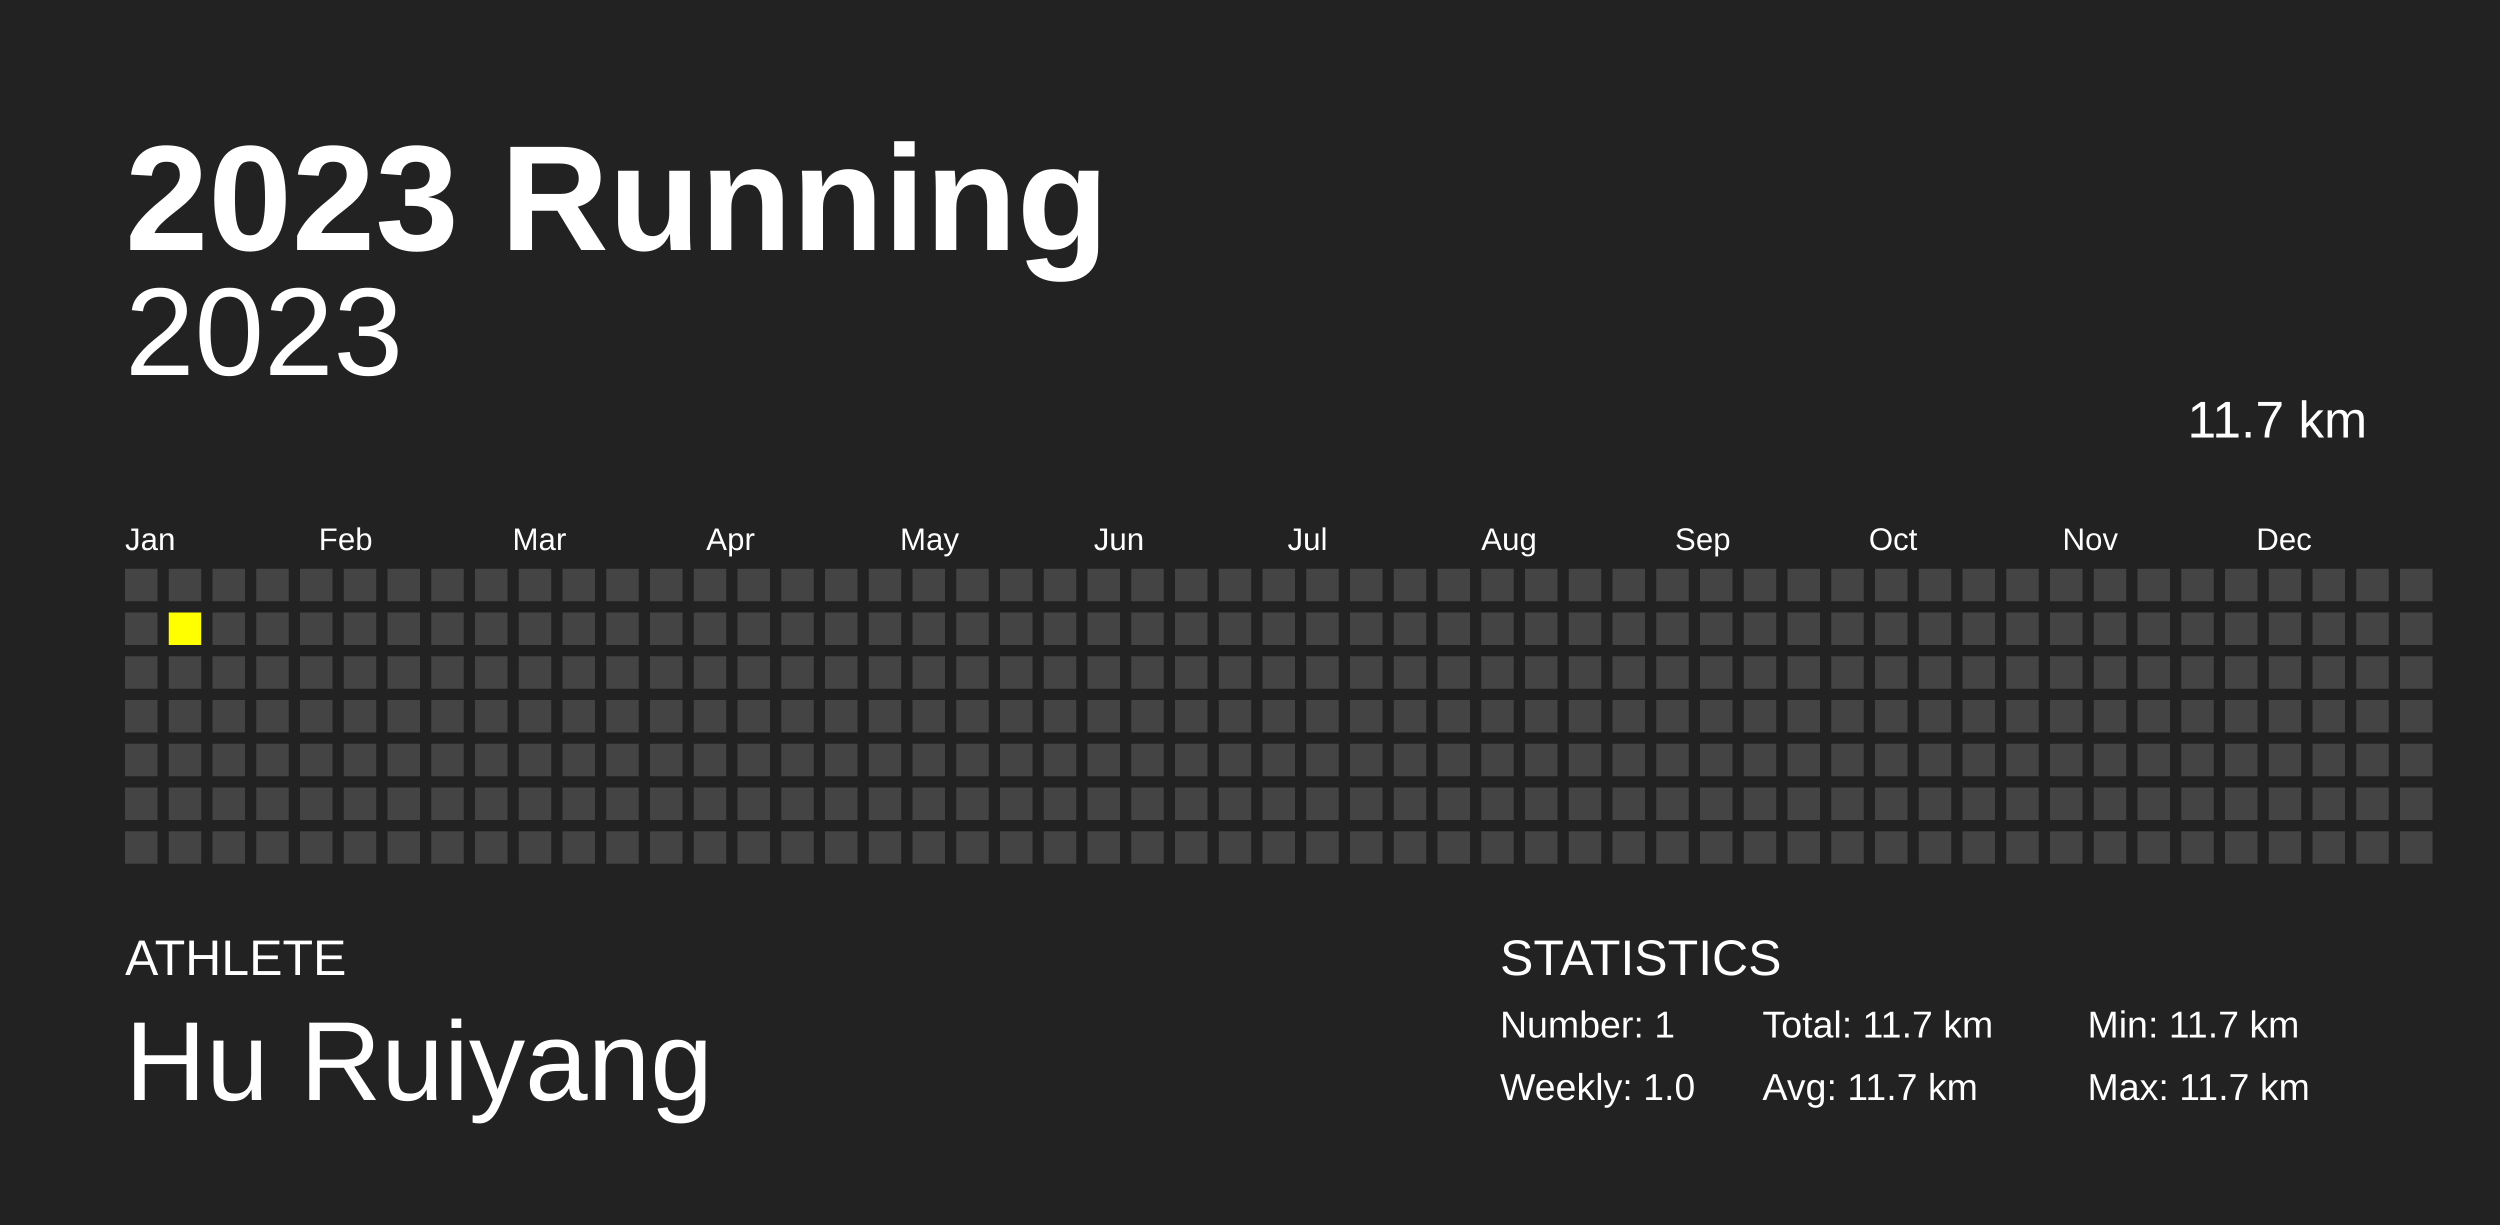
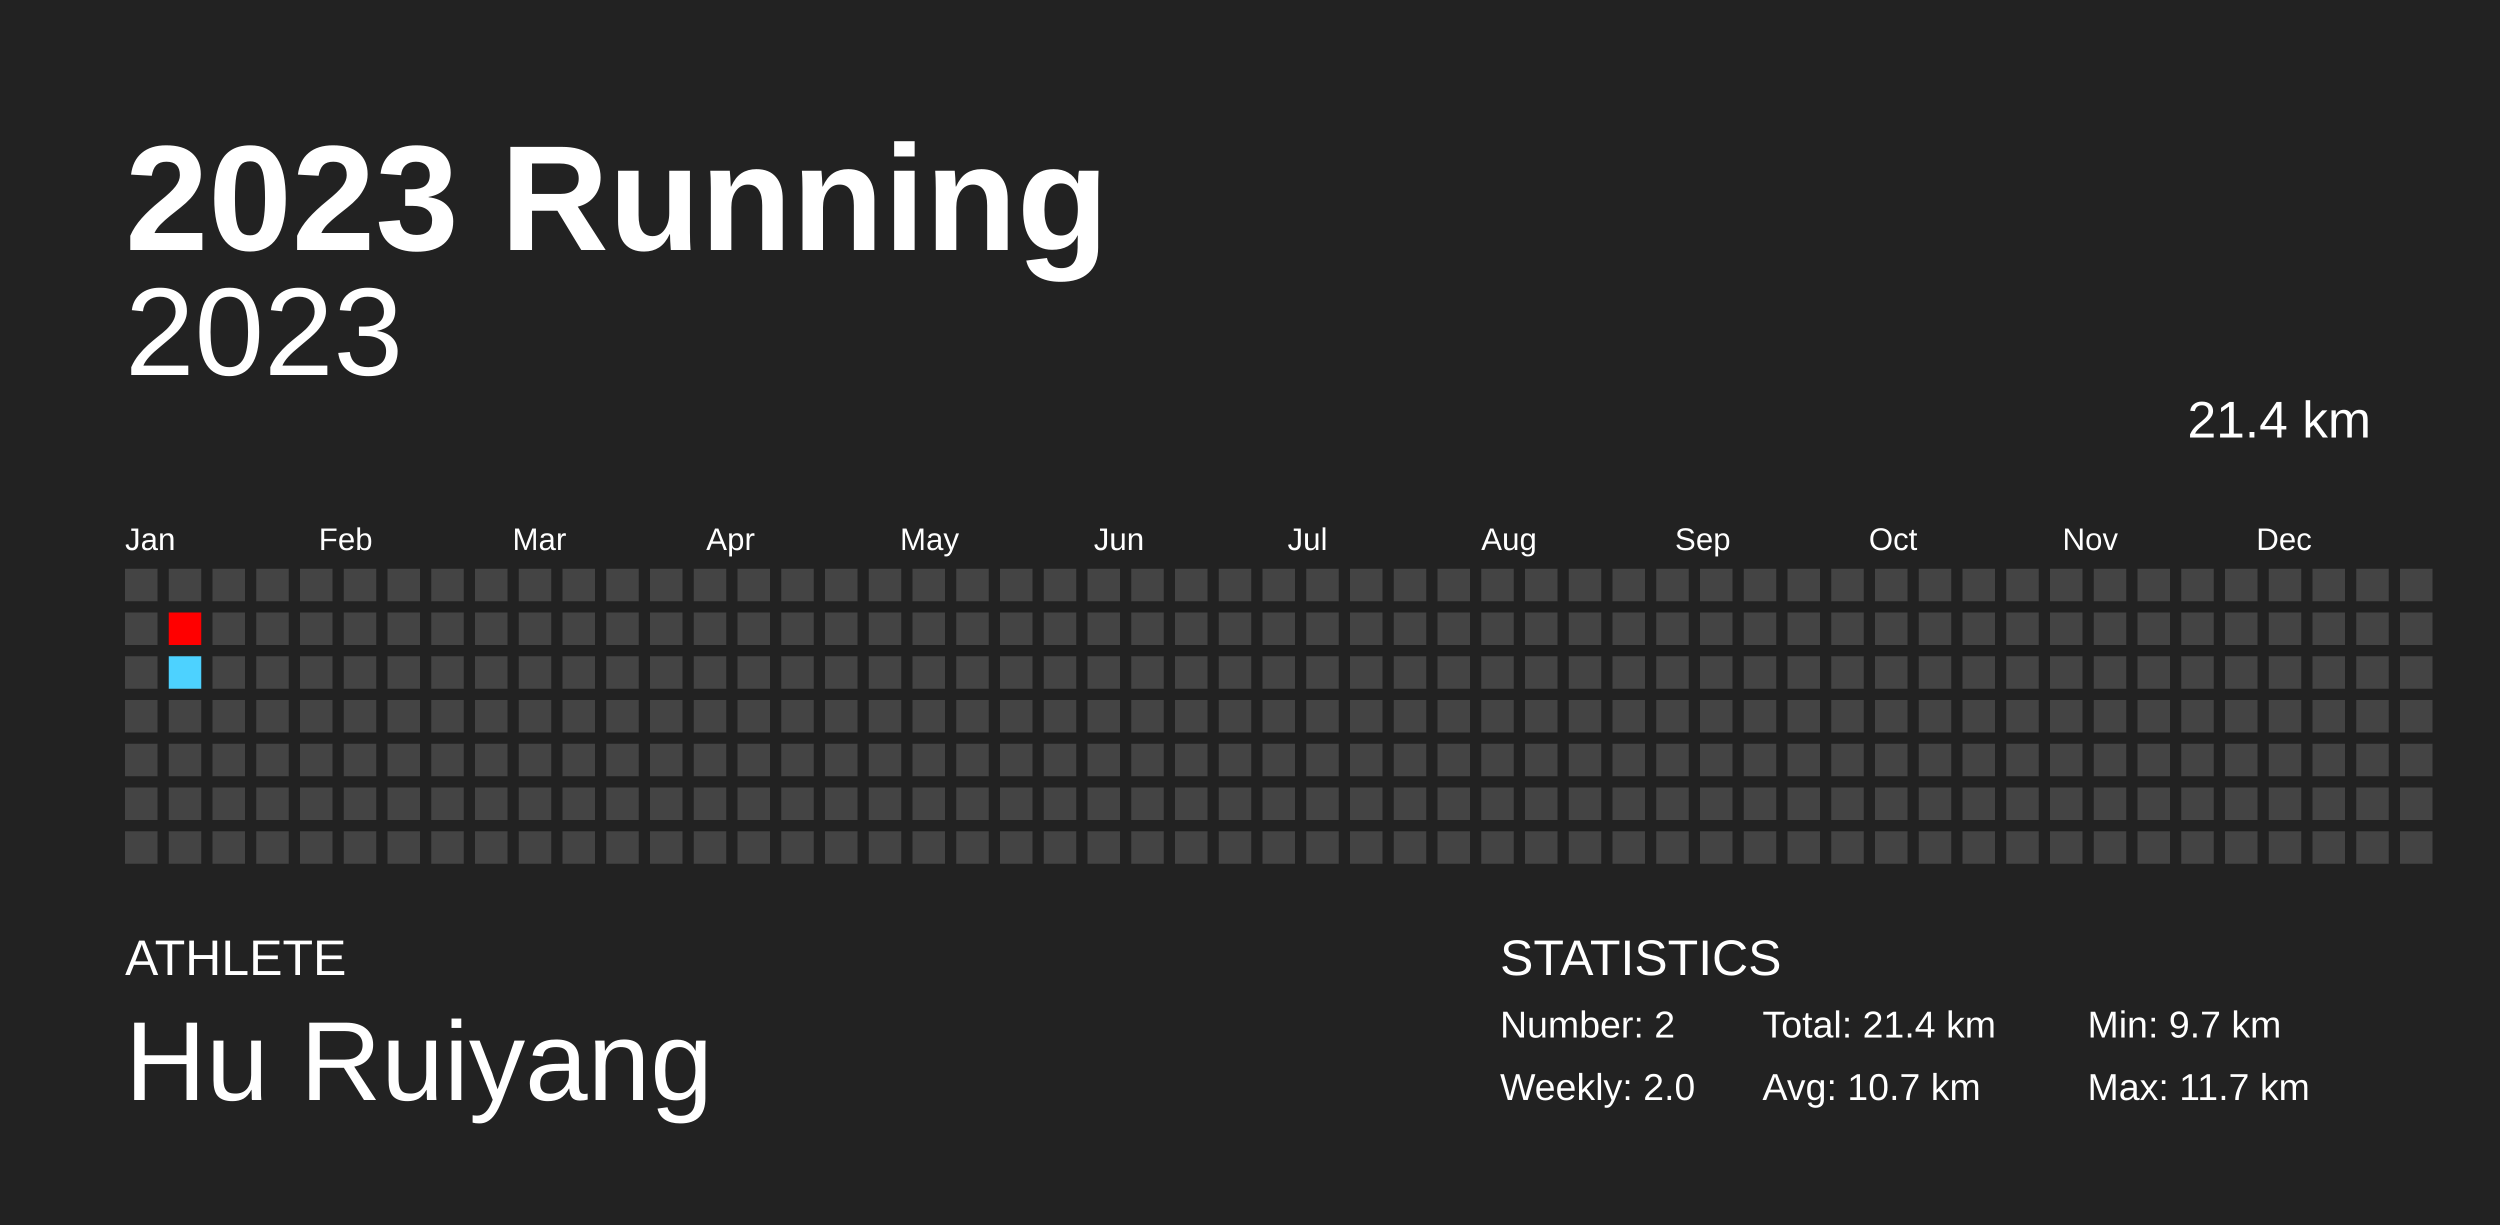
<svg xmlns="http://www.w3.org/2000/svg" baseProfile="full" height="98mm" version="1.1" viewBox="0,0,200,98" width="200mm">
  <defs />
  <rect fill="#222222" height="98" width="200" x="0" y="0" />
  <text fill="#FFFFFF" style="font-size:12px; font-family:Arial; font-weight:bold;" x="10" y="20">2023 Running</text>
  <text fill="#FFFFFF" style="font-size:4px; font-family:Arial" x="10" y="78">ATHLETE</text>
  <text fill="#FFFFFF" style="font-size:9px; font-family:Arial" x="10" y="88">Hu Ruiyang</text>
  <text fill="#FFFFFF" style="font-size:4px; font-family:Arial" x="120" y="78">STATISTICS</text>
-   <text fill="#FFFFFF" style="font-size:3px; font-family:Arial" x="120" y="83">Number: 1</text>
-   <text fill="#FFFFFF" style="font-size:3px; font-family:Arial" x="120" y="88">Weekly: 1.0</text>
-   <text fill="#FFFFFF" style="font-size:3px; font-family:Arial" x="141" y="83">Total: 11.7 km</text>
-   <text fill="#FFFFFF" style="font-size:3px; font-family:Arial" x="141" y="88">Avg: 11.7 km</text>
-   <text fill="#FFFFFF" style="font-size:3px; font-family:Arial" x="167" y="83">Min: 11.7 km</text>
+   <text fill="#FFFFFF" style="font-size:3px; font-family:Arial" x="120" y="83">Number: 2</text>
+   <text fill="#FFFFFF" style="font-size:3px; font-family:Arial" x="120" y="88">Weekly: 2.0</text>
+   <text fill="#FFFFFF" style="font-size:3px; font-family:Arial" x="141" y="83">Total: 21.4 km</text>
+   <text fill="#FFFFFF" style="font-size:3px; font-family:Arial" x="141" y="88">Avg: 10.7 km</text>
+   <text fill="#FFFFFF" style="font-size:3px; font-family:Arial" x="167" y="83">Min: 9.7 km</text>
  <text fill="#FFFFFF" style="font-size:3px; font-family:Arial" x="167" y="88">Max: 11.7 km</text>
  <text alignment-baseline="hanging" fill="#FFFFFF" style="font-size:10.0px; font-family:Arial;" x="10" y="30">2023</text>
-   <text alignment-baseline="hanging" fill="#FFFFFF" style="font-size:4.125px; font-family:Arial;" x="175" y="35">11.7 km</text>
+   <text alignment-baseline="hanging" fill="#FFFFFF" style="font-size:4.125px; font-family:Arial;" x="175" y="35">21.4 km</text>
  <text fill="#FFFFFF" style="font-size:2.5px; font-family:Arial" x="10.0" y="44">Jan</text>
  <text fill="#FFFFFF" style="font-size:2.5px; font-family:Arial" x="25.5" y="44">Feb</text>
  <text fill="#FFFFFF" style="font-size:2.5px; font-family:Arial" x="41.0" y="44">Mar</text>
  <text fill="#FFFFFF" style="font-size:2.5px; font-family:Arial" x="56.5" y="44">Apr</text>
  <text fill="#FFFFFF" style="font-size:2.5px; font-family:Arial" x="72.0" y="44">May</text>
  <text fill="#FFFFFF" style="font-size:2.5px; font-family:Arial" x="87.5" y="44">Jun</text>
  <text fill="#FFFFFF" style="font-size:2.5px; font-family:Arial" x="103.0" y="44">Jul</text>
  <text fill="#FFFFFF" style="font-size:2.5px; font-family:Arial" x="118.5" y="44">Aug</text>
  <text fill="#FFFFFF" style="font-size:2.5px; font-family:Arial" x="134.0" y="44">Sep</text>
  <text fill="#FFFFFF" style="font-size:2.5px; font-family:Arial" x="149.5" y="44">Oct</text>
  <text fill="#FFFFFF" style="font-size:2.5px; font-family:Arial" x="165.0" y="44">Nov</text>
  <text fill="#FFFFFF" style="font-size:2.5px; font-family:Arial" x="180.5" y="44">Dec</text>
  <rect fill="#444444" height="2.6" width="2.6" x="10.0" y="45.5" />
  <rect fill="#444444" height="2.6" width="2.6" x="10.0" y="49.0" />
  <rect fill="#444444" height="2.6" width="2.6" x="10.0" y="52.5" />
  <rect fill="#444444" height="2.6" width="2.6" x="10.0" y="56.0" />
  <rect fill="#444444" height="2.6" width="2.6" x="10.0" y="59.5" />
  <rect fill="#444444" height="2.6" width="2.6" x="10.0" y="63.0" />
  <rect fill="#444444" height="2.6" width="2.6" x="10.0" y="66.5" />
  <rect fill="#444444" height="2.6" width="2.6" x="13.5" y="45.5" />
-   <rect fill="yellow" height="2.6" width="2.6" x="13.5" y="49.0" />
-   <rect fill="#444444" height="2.6" width="2.6" x="13.5" y="52.5" />
+   <rect fill="#ff0000" height="2.6" width="2.6" x="13.5" y="49.0" />
+   <rect fill="#4dd2ff" height="2.6" width="2.6" x="13.5" y="52.5" />
  <rect fill="#444444" height="2.6" width="2.6" x="13.5" y="56.0" />
  <rect fill="#444444" height="2.6" width="2.6" x="13.5" y="59.5" />
  <rect fill="#444444" height="2.6" width="2.6" x="13.5" y="63.0" />
  <rect fill="#444444" height="2.6" width="2.6" x="13.5" y="66.5" />
  <rect fill="#444444" height="2.6" width="2.6" x="17.0" y="45.5" />
  <rect fill="#444444" height="2.6" width="2.6" x="17.0" y="49.0" />
  <rect fill="#444444" height="2.6" width="2.6" x="17.0" y="52.5" />
  <rect fill="#444444" height="2.6" width="2.6" x="17.0" y="56.0" />
  <rect fill="#444444" height="2.6" width="2.6" x="17.0" y="59.5" />
  <rect fill="#444444" height="2.6" width="2.6" x="17.0" y="63.0" />
  <rect fill="#444444" height="2.6" width="2.6" x="17.0" y="66.5" />
  <rect fill="#444444" height="2.6" width="2.6" x="20.5" y="45.5" />
  <rect fill="#444444" height="2.6" width="2.6" x="20.5" y="49.0" />
  <rect fill="#444444" height="2.6" width="2.6" x="20.5" y="52.5" />
  <rect fill="#444444" height="2.6" width="2.6" x="20.5" y="56.0" />
  <rect fill="#444444" height="2.6" width="2.6" x="20.5" y="59.5" />
  <rect fill="#444444" height="2.6" width="2.6" x="20.5" y="63.0" />
  <rect fill="#444444" height="2.6" width="2.6" x="20.5" y="66.5" />
  <rect fill="#444444" height="2.6" width="2.6" x="24.0" y="45.5" />
  <rect fill="#444444" height="2.6" width="2.6" x="24.0" y="49.0" />
  <rect fill="#444444" height="2.6" width="2.6" x="24.0" y="52.5" />
  <rect fill="#444444" height="2.6" width="2.6" x="24.0" y="56.0" />
  <rect fill="#444444" height="2.6" width="2.6" x="24.0" y="59.5" />
  <rect fill="#444444" height="2.6" width="2.6" x="24.0" y="63.0" />
  <rect fill="#444444" height="2.6" width="2.6" x="24.0" y="66.5" />
  <rect fill="#444444" height="2.6" width="2.6" x="27.5" y="45.5" />
  <rect fill="#444444" height="2.6" width="2.6" x="27.5" y="49.0" />
  <rect fill="#444444" height="2.6" width="2.6" x="27.5" y="52.5" />
  <rect fill="#444444" height="2.6" width="2.6" x="27.5" y="56.0" />
  <rect fill="#444444" height="2.6" width="2.6" x="27.5" y="59.5" />
  <rect fill="#444444" height="2.6" width="2.6" x="27.5" y="63.0" />
  <rect fill="#444444" height="2.6" width="2.6" x="27.5" y="66.5" />
  <rect fill="#444444" height="2.6" width="2.6" x="31.0" y="45.5" />
  <rect fill="#444444" height="2.6" width="2.6" x="31.0" y="49.0" />
  <rect fill="#444444" height="2.6" width="2.6" x="31.0" y="52.5" />
  <rect fill="#444444" height="2.6" width="2.6" x="31.0" y="56.0" />
  <rect fill="#444444" height="2.6" width="2.6" x="31.0" y="59.5" />
  <rect fill="#444444" height="2.6" width="2.6" x="31.0" y="63.0" />
  <rect fill="#444444" height="2.6" width="2.6" x="31.0" y="66.5" />
  <rect fill="#444444" height="2.6" width="2.6" x="34.5" y="45.5" />
  <rect fill="#444444" height="2.6" width="2.6" x="34.5" y="49.0" />
  <rect fill="#444444" height="2.6" width="2.6" x="34.5" y="52.5" />
  <rect fill="#444444" height="2.6" width="2.6" x="34.5" y="56.0" />
  <rect fill="#444444" height="2.6" width="2.6" x="34.5" y="59.5" />
  <rect fill="#444444" height="2.6" width="2.6" x="34.5" y="63.0" />
  <rect fill="#444444" height="2.6" width="2.6" x="34.5" y="66.5" />
  <rect fill="#444444" height="2.6" width="2.6" x="38.0" y="45.5" />
  <rect fill="#444444" height="2.6" width="2.6" x="38.0" y="49.0" />
  <rect fill="#444444" height="2.6" width="2.6" x="38.0" y="52.5" />
  <rect fill="#444444" height="2.6" width="2.6" x="38.0" y="56.0" />
  <rect fill="#444444" height="2.6" width="2.6" x="38.0" y="59.5" />
  <rect fill="#444444" height="2.6" width="2.6" x="38.0" y="63.0" />
  <rect fill="#444444" height="2.6" width="2.6" x="38.0" y="66.5" />
  <rect fill="#444444" height="2.6" width="2.6" x="41.5" y="45.5" />
  <rect fill="#444444" height="2.6" width="2.6" x="41.5" y="49.0" />
  <rect fill="#444444" height="2.6" width="2.6" x="41.5" y="52.5" />
  <rect fill="#444444" height="2.6" width="2.6" x="41.5" y="56.0" />
  <rect fill="#444444" height="2.6" width="2.6" x="41.5" y="59.5" />
  <rect fill="#444444" height="2.6" width="2.6" x="41.5" y="63.0" />
  <rect fill="#444444" height="2.6" width="2.6" x="41.5" y="66.5" />
  <rect fill="#444444" height="2.6" width="2.6" x="45.0" y="45.5" />
  <rect fill="#444444" height="2.6" width="2.6" x="45.0" y="49.0" />
  <rect fill="#444444" height="2.6" width="2.6" x="45.0" y="52.5" />
  <rect fill="#444444" height="2.6" width="2.6" x="45.0" y="56.0" />
  <rect fill="#444444" height="2.6" width="2.6" x="45.0" y="59.5" />
  <rect fill="#444444" height="2.6" width="2.6" x="45.0" y="63.0" />
  <rect fill="#444444" height="2.6" width="2.6" x="45.0" y="66.5" />
  <rect fill="#444444" height="2.6" width="2.6" x="48.5" y="45.5" />
  <rect fill="#444444" height="2.6" width="2.6" x="48.5" y="49.0" />
  <rect fill="#444444" height="2.6" width="2.6" x="48.5" y="52.5" />
  <rect fill="#444444" height="2.6" width="2.6" x="48.5" y="56.0" />
  <rect fill="#444444" height="2.6" width="2.6" x="48.5" y="59.5" />
  <rect fill="#444444" height="2.6" width="2.6" x="48.5" y="63.0" />
  <rect fill="#444444" height="2.6" width="2.6" x="48.5" y="66.5" />
  <rect fill="#444444" height="2.6" width="2.6" x="52.0" y="45.5" />
  <rect fill="#444444" height="2.6" width="2.6" x="52.0" y="49.0" />
  <rect fill="#444444" height="2.6" width="2.6" x="52.0" y="52.5" />
  <rect fill="#444444" height="2.6" width="2.6" x="52.0" y="56.0" />
  <rect fill="#444444" height="2.6" width="2.6" x="52.0" y="59.5" />
  <rect fill="#444444" height="2.6" width="2.6" x="52.0" y="63.0" />
  <rect fill="#444444" height="2.6" width="2.6" x="52.0" y="66.5" />
  <rect fill="#444444" height="2.6" width="2.6" x="55.5" y="45.5" />
  <rect fill="#444444" height="2.6" width="2.6" x="55.5" y="49.0" />
  <rect fill="#444444" height="2.6" width="2.6" x="55.5" y="52.5" />
  <rect fill="#444444" height="2.6" width="2.6" x="55.5" y="56.0" />
  <rect fill="#444444" height="2.6" width="2.6" x="55.5" y="59.5" />
  <rect fill="#444444" height="2.6" width="2.6" x="55.5" y="63.0" />
  <rect fill="#444444" height="2.6" width="2.6" x="55.5" y="66.5" />
  <rect fill="#444444" height="2.6" width="2.6" x="59.0" y="45.5" />
  <rect fill="#444444" height="2.6" width="2.6" x="59.0" y="49.0" />
  <rect fill="#444444" height="2.6" width="2.6" x="59.0" y="52.5" />
  <rect fill="#444444" height="2.6" width="2.6" x="59.0" y="56.0" />
  <rect fill="#444444" height="2.6" width="2.6" x="59.0" y="59.5" />
  <rect fill="#444444" height="2.6" width="2.6" x="59.0" y="63.0" />
  <rect fill="#444444" height="2.6" width="2.6" x="59.0" y="66.5" />
  <rect fill="#444444" height="2.6" width="2.6" x="62.5" y="45.5" />
  <rect fill="#444444" height="2.6" width="2.6" x="62.5" y="49.0" />
  <rect fill="#444444" height="2.6" width="2.6" x="62.5" y="52.5" />
  <rect fill="#444444" height="2.6" width="2.6" x="62.5" y="56.0" />
  <rect fill="#444444" height="2.6" width="2.6" x="62.5" y="59.5" />
  <rect fill="#444444" height="2.6" width="2.6" x="62.5" y="63.0" />
  <rect fill="#444444" height="2.6" width="2.6" x="62.5" y="66.5" />
  <rect fill="#444444" height="2.6" width="2.6" x="66.0" y="45.5" />
  <rect fill="#444444" height="2.6" width="2.6" x="66.0" y="49.0" />
  <rect fill="#444444" height="2.6" width="2.6" x="66.0" y="52.5" />
  <rect fill="#444444" height="2.6" width="2.6" x="66.0" y="56.0" />
  <rect fill="#444444" height="2.6" width="2.6" x="66.0" y="59.5" />
  <rect fill="#444444" height="2.6" width="2.6" x="66.0" y="63.0" />
  <rect fill="#444444" height="2.6" width="2.6" x="66.0" y="66.5" />
  <rect fill="#444444" height="2.6" width="2.6" x="69.5" y="45.5" />
  <rect fill="#444444" height="2.6" width="2.6" x="69.5" y="49.0" />
  <rect fill="#444444" height="2.6" width="2.6" x="69.5" y="52.5" />
  <rect fill="#444444" height="2.6" width="2.6" x="69.5" y="56.0" />
  <rect fill="#444444" height="2.6" width="2.6" x="69.5" y="59.5" />
  <rect fill="#444444" height="2.6" width="2.6" x="69.5" y="63.0" />
  <rect fill="#444444" height="2.6" width="2.6" x="69.5" y="66.5" />
  <rect fill="#444444" height="2.6" width="2.6" x="73.0" y="45.5" />
  <rect fill="#444444" height="2.6" width="2.6" x="73.0" y="49.0" />
  <rect fill="#444444" height="2.6" width="2.6" x="73.0" y="52.5" />
  <rect fill="#444444" height="2.6" width="2.6" x="73.0" y="56.0" />
  <rect fill="#444444" height="2.6" width="2.6" x="73.0" y="59.5" />
  <rect fill="#444444" height="2.6" width="2.6" x="73.0" y="63.0" />
  <rect fill="#444444" height="2.6" width="2.6" x="73.0" y="66.5" />
  <rect fill="#444444" height="2.6" width="2.6" x="76.5" y="45.5" />
  <rect fill="#444444" height="2.6" width="2.6" x="76.5" y="49.0" />
  <rect fill="#444444" height="2.6" width="2.6" x="76.5" y="52.5" />
  <rect fill="#444444" height="2.6" width="2.6" x="76.5" y="56.0" />
  <rect fill="#444444" height="2.6" width="2.6" x="76.5" y="59.5" />
  <rect fill="#444444" height="2.6" width="2.6" x="76.5" y="63.0" />
  <rect fill="#444444" height="2.6" width="2.6" x="76.5" y="66.5" />
  <rect fill="#444444" height="2.6" width="2.6" x="80.0" y="45.5" />
  <rect fill="#444444" height="2.6" width="2.6" x="80.0" y="49.0" />
  <rect fill="#444444" height="2.6" width="2.6" x="80.0" y="52.5" />
  <rect fill="#444444" height="2.6" width="2.6" x="80.0" y="56.0" />
  <rect fill="#444444" height="2.6" width="2.6" x="80.0" y="59.5" />
  <rect fill="#444444" height="2.6" width="2.6" x="80.0" y="63.0" />
  <rect fill="#444444" height="2.6" width="2.6" x="80.0" y="66.5" />
  <rect fill="#444444" height="2.6" width="2.6" x="83.5" y="45.5" />
  <rect fill="#444444" height="2.6" width="2.6" x="83.5" y="49.0" />
  <rect fill="#444444" height="2.6" width="2.6" x="83.5" y="52.5" />
  <rect fill="#444444" height="2.6" width="2.6" x="83.5" y="56.0" />
  <rect fill="#444444" height="2.6" width="2.6" x="83.5" y="59.5" />
  <rect fill="#444444" height="2.6" width="2.6" x="83.5" y="63.0" />
  <rect fill="#444444" height="2.6" width="2.6" x="83.5" y="66.5" />
  <rect fill="#444444" height="2.6" width="2.6" x="87.0" y="45.5" />
  <rect fill="#444444" height="2.6" width="2.6" x="87.0" y="49.0" />
  <rect fill="#444444" height="2.6" width="2.6" x="87.0" y="52.5" />
  <rect fill="#444444" height="2.6" width="2.6" x="87.0" y="56.0" />
  <rect fill="#444444" height="2.6" width="2.6" x="87.0" y="59.5" />
  <rect fill="#444444" height="2.6" width="2.6" x="87.0" y="63.0" />
  <rect fill="#444444" height="2.6" width="2.6" x="87.0" y="66.5" />
  <rect fill="#444444" height="2.6" width="2.6" x="90.5" y="45.5" />
  <rect fill="#444444" height="2.6" width="2.6" x="90.5" y="49.0" />
  <rect fill="#444444" height="2.6" width="2.6" x="90.5" y="52.5" />
  <rect fill="#444444" height="2.6" width="2.6" x="90.5" y="56.0" />
  <rect fill="#444444" height="2.6" width="2.6" x="90.5" y="59.5" />
  <rect fill="#444444" height="2.6" width="2.6" x="90.5" y="63.0" />
  <rect fill="#444444" height="2.6" width="2.6" x="90.5" y="66.5" />
  <rect fill="#444444" height="2.6" width="2.6" x="94.0" y="45.5" />
  <rect fill="#444444" height="2.6" width="2.6" x="94.0" y="49.0" />
  <rect fill="#444444" height="2.6" width="2.6" x="94.0" y="52.5" />
  <rect fill="#444444" height="2.6" width="2.6" x="94.0" y="56.0" />
  <rect fill="#444444" height="2.6" width="2.6" x="94.0" y="59.5" />
  <rect fill="#444444" height="2.6" width="2.6" x="94.0" y="63.0" />
  <rect fill="#444444" height="2.6" width="2.6" x="94.0" y="66.5" />
  <rect fill="#444444" height="2.6" width="2.6" x="97.5" y="45.5" />
  <rect fill="#444444" height="2.6" width="2.6" x="97.5" y="49.0" />
  <rect fill="#444444" height="2.6" width="2.6" x="97.5" y="52.5" />
  <rect fill="#444444" height="2.6" width="2.6" x="97.5" y="56.0" />
  <rect fill="#444444" height="2.6" width="2.6" x="97.5" y="59.5" />
  <rect fill="#444444" height="2.6" width="2.6" x="97.5" y="63.0" />
  <rect fill="#444444" height="2.6" width="2.6" x="97.5" y="66.5" />
  <rect fill="#444444" height="2.6" width="2.6" x="101.0" y="45.5" />
  <rect fill="#444444" height="2.6" width="2.6" x="101.0" y="49.0" />
  <rect fill="#444444" height="2.6" width="2.6" x="101.0" y="52.5" />
  <rect fill="#444444" height="2.6" width="2.6" x="101.0" y="56.0" />
  <rect fill="#444444" height="2.6" width="2.6" x="101.0" y="59.5" />
  <rect fill="#444444" height="2.6" width="2.6" x="101.0" y="63.0" />
  <rect fill="#444444" height="2.6" width="2.6" x="101.0" y="66.5" />
  <rect fill="#444444" height="2.6" width="2.6" x="104.5" y="45.5" />
  <rect fill="#444444" height="2.6" width="2.6" x="104.5" y="49.0" />
  <rect fill="#444444" height="2.6" width="2.6" x="104.5" y="52.5" />
  <rect fill="#444444" height="2.6" width="2.6" x="104.5" y="56.0" />
  <rect fill="#444444" height="2.6" width="2.6" x="104.5" y="59.5" />
  <rect fill="#444444" height="2.6" width="2.6" x="104.5" y="63.0" />
  <rect fill="#444444" height="2.6" width="2.6" x="104.5" y="66.5" />
  <rect fill="#444444" height="2.6" width="2.6" x="108.0" y="45.5" />
  <rect fill="#444444" height="2.6" width="2.6" x="108.0" y="49.0" />
  <rect fill="#444444" height="2.6" width="2.6" x="108.0" y="52.5" />
  <rect fill="#444444" height="2.6" width="2.6" x="108.0" y="56.0" />
  <rect fill="#444444" height="2.6" width="2.6" x="108.0" y="59.5" />
  <rect fill="#444444" height="2.6" width="2.6" x="108.0" y="63.0" />
  <rect fill="#444444" height="2.6" width="2.6" x="108.0" y="66.5" />
  <rect fill="#444444" height="2.6" width="2.6" x="111.5" y="45.5" />
  <rect fill="#444444" height="2.6" width="2.6" x="111.5" y="49.0" />
  <rect fill="#444444" height="2.6" width="2.6" x="111.5" y="52.5" />
  <rect fill="#444444" height="2.6" width="2.6" x="111.5" y="56.0" />
  <rect fill="#444444" height="2.6" width="2.6" x="111.5" y="59.5" />
  <rect fill="#444444" height="2.6" width="2.6" x="111.5" y="63.0" />
  <rect fill="#444444" height="2.6" width="2.6" x="111.5" y="66.5" />
  <rect fill="#444444" height="2.6" width="2.6" x="115.0" y="45.5" />
  <rect fill="#444444" height="2.6" width="2.6" x="115.0" y="49.0" />
  <rect fill="#444444" height="2.6" width="2.6" x="115.0" y="52.5" />
  <rect fill="#444444" height="2.6" width="2.6" x="115.0" y="56.0" />
  <rect fill="#444444" height="2.6" width="2.6" x="115.0" y="59.5" />
  <rect fill="#444444" height="2.6" width="2.6" x="115.0" y="63.0" />
  <rect fill="#444444" height="2.6" width="2.6" x="115.0" y="66.5" />
  <rect fill="#444444" height="2.6" width="2.6" x="118.5" y="45.5" />
  <rect fill="#444444" height="2.6" width="2.6" x="118.5" y="49.0" />
  <rect fill="#444444" height="2.6" width="2.6" x="118.5" y="52.5" />
  <rect fill="#444444" height="2.6" width="2.6" x="118.5" y="56.0" />
  <rect fill="#444444" height="2.6" width="2.6" x="118.5" y="59.5" />
  <rect fill="#444444" height="2.6" width="2.6" x="118.5" y="63.0" />
  <rect fill="#444444" height="2.6" width="2.6" x="118.5" y="66.5" />
  <rect fill="#444444" height="2.6" width="2.6" x="122.0" y="45.5" />
  <rect fill="#444444" height="2.6" width="2.6" x="122.0" y="49.0" />
  <rect fill="#444444" height="2.6" width="2.6" x="122.0" y="52.5" />
  <rect fill="#444444" height="2.6" width="2.6" x="122.0" y="56.0" />
  <rect fill="#444444" height="2.6" width="2.6" x="122.0" y="59.5" />
  <rect fill="#444444" height="2.6" width="2.6" x="122.0" y="63.0" />
  <rect fill="#444444" height="2.6" width="2.6" x="122.0" y="66.5" />
  <rect fill="#444444" height="2.6" width="2.6" x="125.5" y="45.5" />
  <rect fill="#444444" height="2.6" width="2.6" x="125.5" y="49.0" />
  <rect fill="#444444" height="2.6" width="2.6" x="125.5" y="52.5" />
  <rect fill="#444444" height="2.6" width="2.6" x="125.5" y="56.0" />
  <rect fill="#444444" height="2.6" width="2.6" x="125.5" y="59.5" />
  <rect fill="#444444" height="2.6" width="2.6" x="125.5" y="63.0" />
  <rect fill="#444444" height="2.6" width="2.6" x="125.5" y="66.5" />
  <rect fill="#444444" height="2.6" width="2.6" x="129.0" y="45.5" />
  <rect fill="#444444" height="2.6" width="2.6" x="129.0" y="49.0" />
  <rect fill="#444444" height="2.6" width="2.6" x="129.0" y="52.5" />
  <rect fill="#444444" height="2.6" width="2.6" x="129.0" y="56.0" />
  <rect fill="#444444" height="2.6" width="2.6" x="129.0" y="59.5" />
  <rect fill="#444444" height="2.6" width="2.6" x="129.0" y="63.0" />
  <rect fill="#444444" height="2.6" width="2.6" x="129.0" y="66.5" />
  <rect fill="#444444" height="2.6" width="2.6" x="132.5" y="45.5" />
  <rect fill="#444444" height="2.6" width="2.6" x="132.5" y="49.0" />
  <rect fill="#444444" height="2.6" width="2.6" x="132.5" y="52.5" />
  <rect fill="#444444" height="2.6" width="2.6" x="132.5" y="56.0" />
  <rect fill="#444444" height="2.6" width="2.6" x="132.5" y="59.5" />
  <rect fill="#444444" height="2.6" width="2.6" x="132.5" y="63.0" />
  <rect fill="#444444" height="2.6" width="2.6" x="132.5" y="66.5" />
  <rect fill="#444444" height="2.6" width="2.6" x="136.0" y="45.5" />
  <rect fill="#444444" height="2.6" width="2.6" x="136.0" y="49.0" />
  <rect fill="#444444" height="2.6" width="2.6" x="136.0" y="52.5" />
  <rect fill="#444444" height="2.6" width="2.6" x="136.0" y="56.0" />
  <rect fill="#444444" height="2.6" width="2.6" x="136.0" y="59.5" />
  <rect fill="#444444" height="2.6" width="2.6" x="136.0" y="63.0" />
  <rect fill="#444444" height="2.6" width="2.6" x="136.0" y="66.5" />
  <rect fill="#444444" height="2.6" width="2.6" x="139.5" y="45.5" />
  <rect fill="#444444" height="2.6" width="2.6" x="139.5" y="49.0" />
  <rect fill="#444444" height="2.6" width="2.6" x="139.5" y="52.5" />
  <rect fill="#444444" height="2.6" width="2.6" x="139.5" y="56.0" />
  <rect fill="#444444" height="2.6" width="2.6" x="139.5" y="59.5" />
  <rect fill="#444444" height="2.6" width="2.6" x="139.5" y="63.0" />
  <rect fill="#444444" height="2.6" width="2.6" x="139.5" y="66.5" />
  <rect fill="#444444" height="2.6" width="2.6" x="143.0" y="45.5" />
  <rect fill="#444444" height="2.6" width="2.6" x="143.0" y="49.0" />
  <rect fill="#444444" height="2.6" width="2.6" x="143.0" y="52.5" />
  <rect fill="#444444" height="2.6" width="2.6" x="143.0" y="56.0" />
  <rect fill="#444444" height="2.6" width="2.6" x="143.0" y="59.5" />
  <rect fill="#444444" height="2.6" width="2.6" x="143.0" y="63.0" />
  <rect fill="#444444" height="2.6" width="2.6" x="143.0" y="66.5" />
  <rect fill="#444444" height="2.6" width="2.6" x="146.5" y="45.5" />
  <rect fill="#444444" height="2.6" width="2.6" x="146.5" y="49.0" />
  <rect fill="#444444" height="2.6" width="2.6" x="146.5" y="52.5" />
  <rect fill="#444444" height="2.6" width="2.6" x="146.5" y="56.0" />
  <rect fill="#444444" height="2.6" width="2.6" x="146.5" y="59.5" />
  <rect fill="#444444" height="2.6" width="2.6" x="146.5" y="63.0" />
  <rect fill="#444444" height="2.6" width="2.6" x="146.5" y="66.5" />
  <rect fill="#444444" height="2.6" width="2.6" x="150.0" y="45.5" />
  <rect fill="#444444" height="2.6" width="2.6" x="150.0" y="49.0" />
  <rect fill="#444444" height="2.6" width="2.6" x="150.0" y="52.5" />
  <rect fill="#444444" height="2.6" width="2.6" x="150.0" y="56.0" />
  <rect fill="#444444" height="2.6" width="2.6" x="150.0" y="59.5" />
  <rect fill="#444444" height="2.6" width="2.6" x="150.0" y="63.0" />
  <rect fill="#444444" height="2.6" width="2.6" x="150.0" y="66.5" />
  <rect fill="#444444" height="2.6" width="2.6" x="153.5" y="45.5" />
  <rect fill="#444444" height="2.6" width="2.6" x="153.5" y="49.0" />
  <rect fill="#444444" height="2.6" width="2.6" x="153.5" y="52.5" />
  <rect fill="#444444" height="2.6" width="2.6" x="153.5" y="56.0" />
  <rect fill="#444444" height="2.6" width="2.6" x="153.5" y="59.5" />
  <rect fill="#444444" height="2.6" width="2.6" x="153.5" y="63.0" />
  <rect fill="#444444" height="2.6" width="2.6" x="153.5" y="66.5" />
  <rect fill="#444444" height="2.6" width="2.6" x="157.0" y="45.5" />
  <rect fill="#444444" height="2.6" width="2.6" x="157.0" y="49.0" />
  <rect fill="#444444" height="2.6" width="2.6" x="157.0" y="52.5" />
  <rect fill="#444444" height="2.6" width="2.6" x="157.0" y="56.0" />
  <rect fill="#444444" height="2.6" width="2.6" x="157.0" y="59.5" />
  <rect fill="#444444" height="2.6" width="2.6" x="157.0" y="63.0" />
  <rect fill="#444444" height="2.6" width="2.6" x="157.0" y="66.5" />
  <rect fill="#444444" height="2.6" width="2.6" x="160.5" y="45.5" />
  <rect fill="#444444" height="2.6" width="2.6" x="160.5" y="49.0" />
  <rect fill="#444444" height="2.6" width="2.6" x="160.5" y="52.5" />
  <rect fill="#444444" height="2.6" width="2.6" x="160.5" y="56.0" />
  <rect fill="#444444" height="2.6" width="2.6" x="160.5" y="59.5" />
  <rect fill="#444444" height="2.6" width="2.6" x="160.5" y="63.0" />
  <rect fill="#444444" height="2.6" width="2.6" x="160.5" y="66.5" />
  <rect fill="#444444" height="2.6" width="2.6" x="164.0" y="45.5" />
  <rect fill="#444444" height="2.6" width="2.6" x="164.0" y="49.0" />
  <rect fill="#444444" height="2.6" width="2.6" x="164.0" y="52.5" />
  <rect fill="#444444" height="2.6" width="2.6" x="164.0" y="56.0" />
  <rect fill="#444444" height="2.6" width="2.6" x="164.0" y="59.5" />
  <rect fill="#444444" height="2.6" width="2.6" x="164.0" y="63.0" />
  <rect fill="#444444" height="2.6" width="2.6" x="164.0" y="66.5" />
  <rect fill="#444444" height="2.6" width="2.6" x="167.5" y="45.5" />
  <rect fill="#444444" height="2.6" width="2.6" x="167.5" y="49.0" />
  <rect fill="#444444" height="2.6" width="2.6" x="167.5" y="52.5" />
  <rect fill="#444444" height="2.6" width="2.6" x="167.5" y="56.0" />
  <rect fill="#444444" height="2.6" width="2.6" x="167.5" y="59.5" />
  <rect fill="#444444" height="2.6" width="2.6" x="167.5" y="63.0" />
  <rect fill="#444444" height="2.6" width="2.6" x="167.5" y="66.5" />
  <rect fill="#444444" height="2.6" width="2.6" x="171.0" y="45.5" />
  <rect fill="#444444" height="2.6" width="2.6" x="171.0" y="49.0" />
  <rect fill="#444444" height="2.6" width="2.6" x="171.0" y="52.5" />
  <rect fill="#444444" height="2.6" width="2.6" x="171.0" y="56.0" />
  <rect fill="#444444" height="2.6" width="2.6" x="171.0" y="59.5" />
  <rect fill="#444444" height="2.6" width="2.6" x="171.0" y="63.0" />
  <rect fill="#444444" height="2.6" width="2.6" x="171.0" y="66.5" />
  <rect fill="#444444" height="2.6" width="2.6" x="174.5" y="45.5" />
  <rect fill="#444444" height="2.6" width="2.6" x="174.5" y="49.0" />
  <rect fill="#444444" height="2.6" width="2.6" x="174.5" y="52.5" />
  <rect fill="#444444" height="2.6" width="2.6" x="174.5" y="56.0" />
  <rect fill="#444444" height="2.6" width="2.6" x="174.5" y="59.5" />
  <rect fill="#444444" height="2.6" width="2.6" x="174.5" y="63.0" />
  <rect fill="#444444" height="2.6" width="2.6" x="174.5" y="66.5" />
  <rect fill="#444444" height="2.6" width="2.6" x="178.0" y="45.5" />
  <rect fill="#444444" height="2.6" width="2.6" x="178.0" y="49.0" />
  <rect fill="#444444" height="2.6" width="2.6" x="178.0" y="52.5" />
  <rect fill="#444444" height="2.6" width="2.6" x="178.0" y="56.0" />
  <rect fill="#444444" height="2.6" width="2.6" x="178.0" y="59.5" />
  <rect fill="#444444" height="2.6" width="2.6" x="178.0" y="63.0" />
  <rect fill="#444444" height="2.6" width="2.6" x="178.0" y="66.5" />
  <rect fill="#444444" height="2.6" width="2.6" x="181.5" y="45.5" />
  <rect fill="#444444" height="2.6" width="2.6" x="181.5" y="49.0" />
  <rect fill="#444444" height="2.6" width="2.6" x="181.5" y="52.5" />
  <rect fill="#444444" height="2.6" width="2.6" x="181.5" y="56.0" />
  <rect fill="#444444" height="2.6" width="2.6" x="181.5" y="59.5" />
  <rect fill="#444444" height="2.6" width="2.6" x="181.5" y="63.0" />
  <rect fill="#444444" height="2.6" width="2.6" x="181.5" y="66.5" />
  <rect fill="#444444" height="2.6" width="2.6" x="185.0" y="45.5" />
  <rect fill="#444444" height="2.6" width="2.6" x="185.0" y="49.0" />
  <rect fill="#444444" height="2.6" width="2.6" x="185.0" y="52.5" />
  <rect fill="#444444" height="2.6" width="2.6" x="185.0" y="56.0" />
  <rect fill="#444444" height="2.6" width="2.6" x="185.0" y="59.5" />
  <rect fill="#444444" height="2.6" width="2.6" x="185.0" y="63.0" />
  <rect fill="#444444" height="2.6" width="2.6" x="185.0" y="66.5" />
  <rect fill="#444444" height="2.6" width="2.6" x="188.5" y="45.5" />
  <rect fill="#444444" height="2.6" width="2.6" x="188.5" y="49.0" />
  <rect fill="#444444" height="2.6" width="2.6" x="188.5" y="52.5" />
  <rect fill="#444444" height="2.6" width="2.6" x="188.5" y="56.0" />
  <rect fill="#444444" height="2.6" width="2.6" x="188.5" y="59.5" />
  <rect fill="#444444" height="2.6" width="2.6" x="188.5" y="63.0" />
  <rect fill="#444444" height="2.6" width="2.6" x="188.5" y="66.5" />
  <rect fill="#444444" height="2.6" width="2.6" x="192.0" y="45.5" />
  <rect fill="#444444" height="2.6" width="2.6" x="192.0" y="49.0" />
  <rect fill="#444444" height="2.6" width="2.6" x="192.0" y="52.5" />
  <rect fill="#444444" height="2.6" width="2.6" x="192.0" y="56.0" />
  <rect fill="#444444" height="2.6" width="2.6" x="192.0" y="59.5" />
  <rect fill="#444444" height="2.6" width="2.6" x="192.0" y="63.0" />
  <rect fill="#444444" height="2.6" width="2.6" x="192.0" y="66.5" />
</svg>
